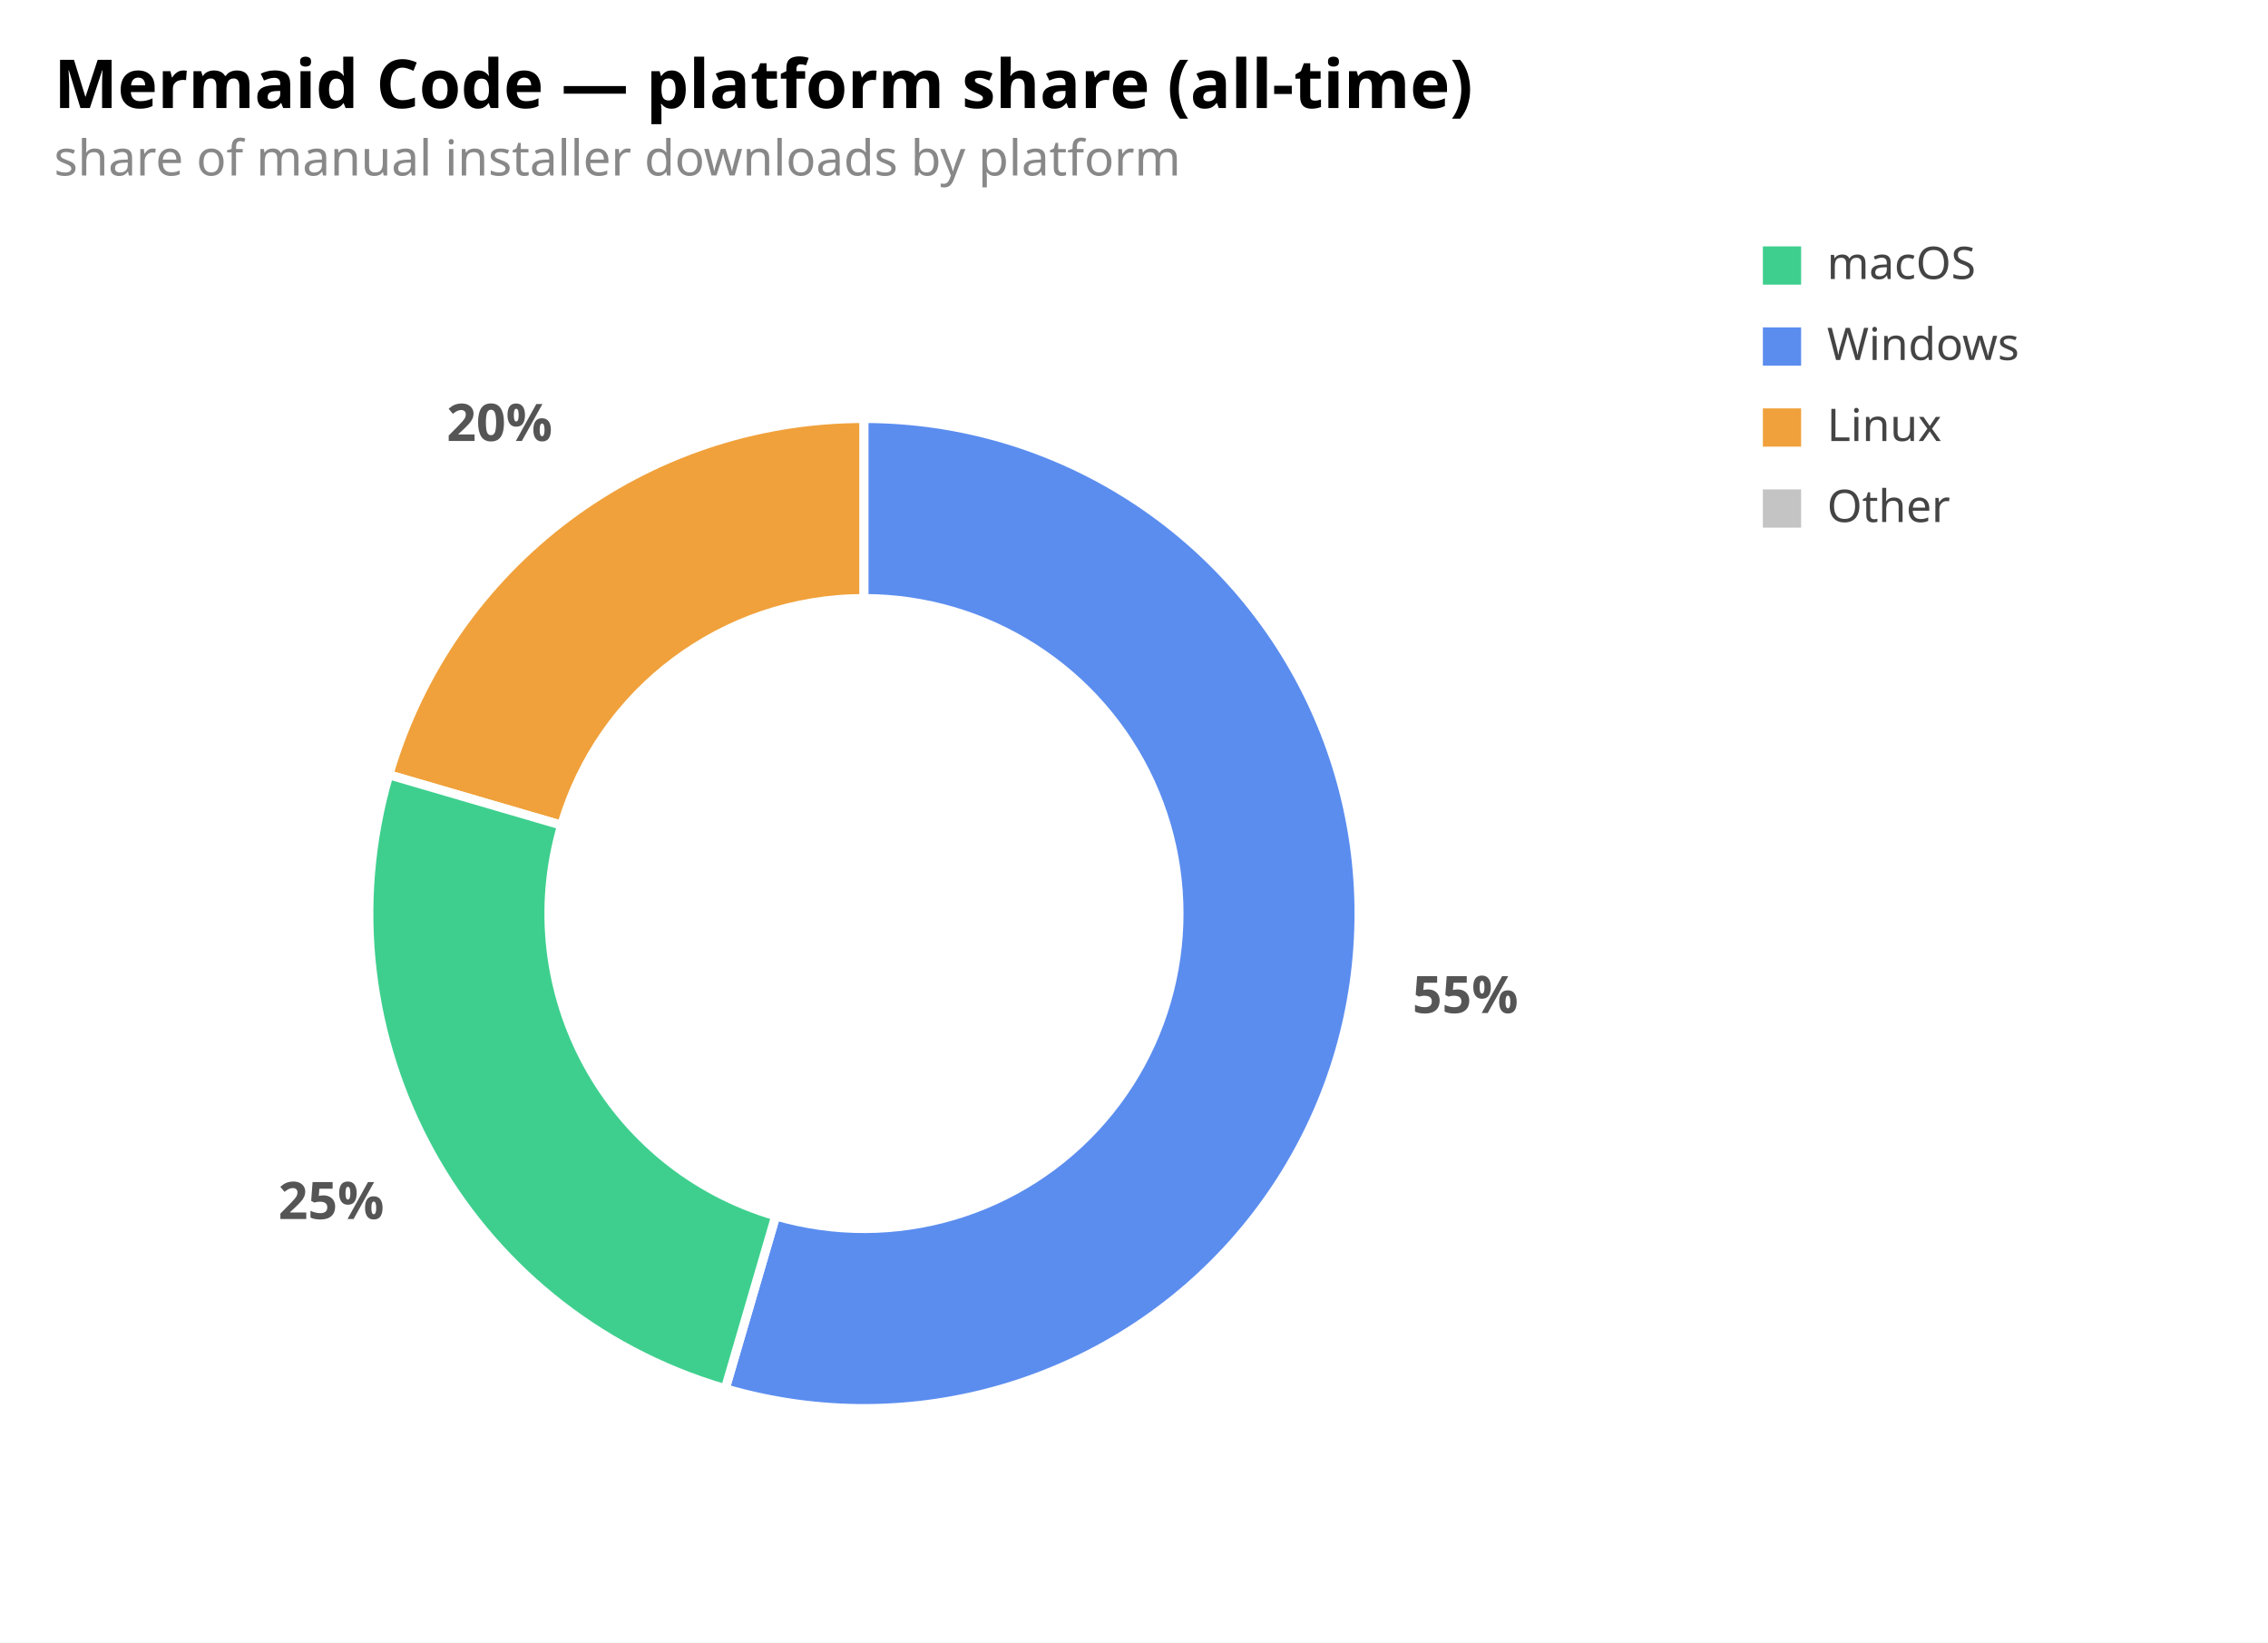
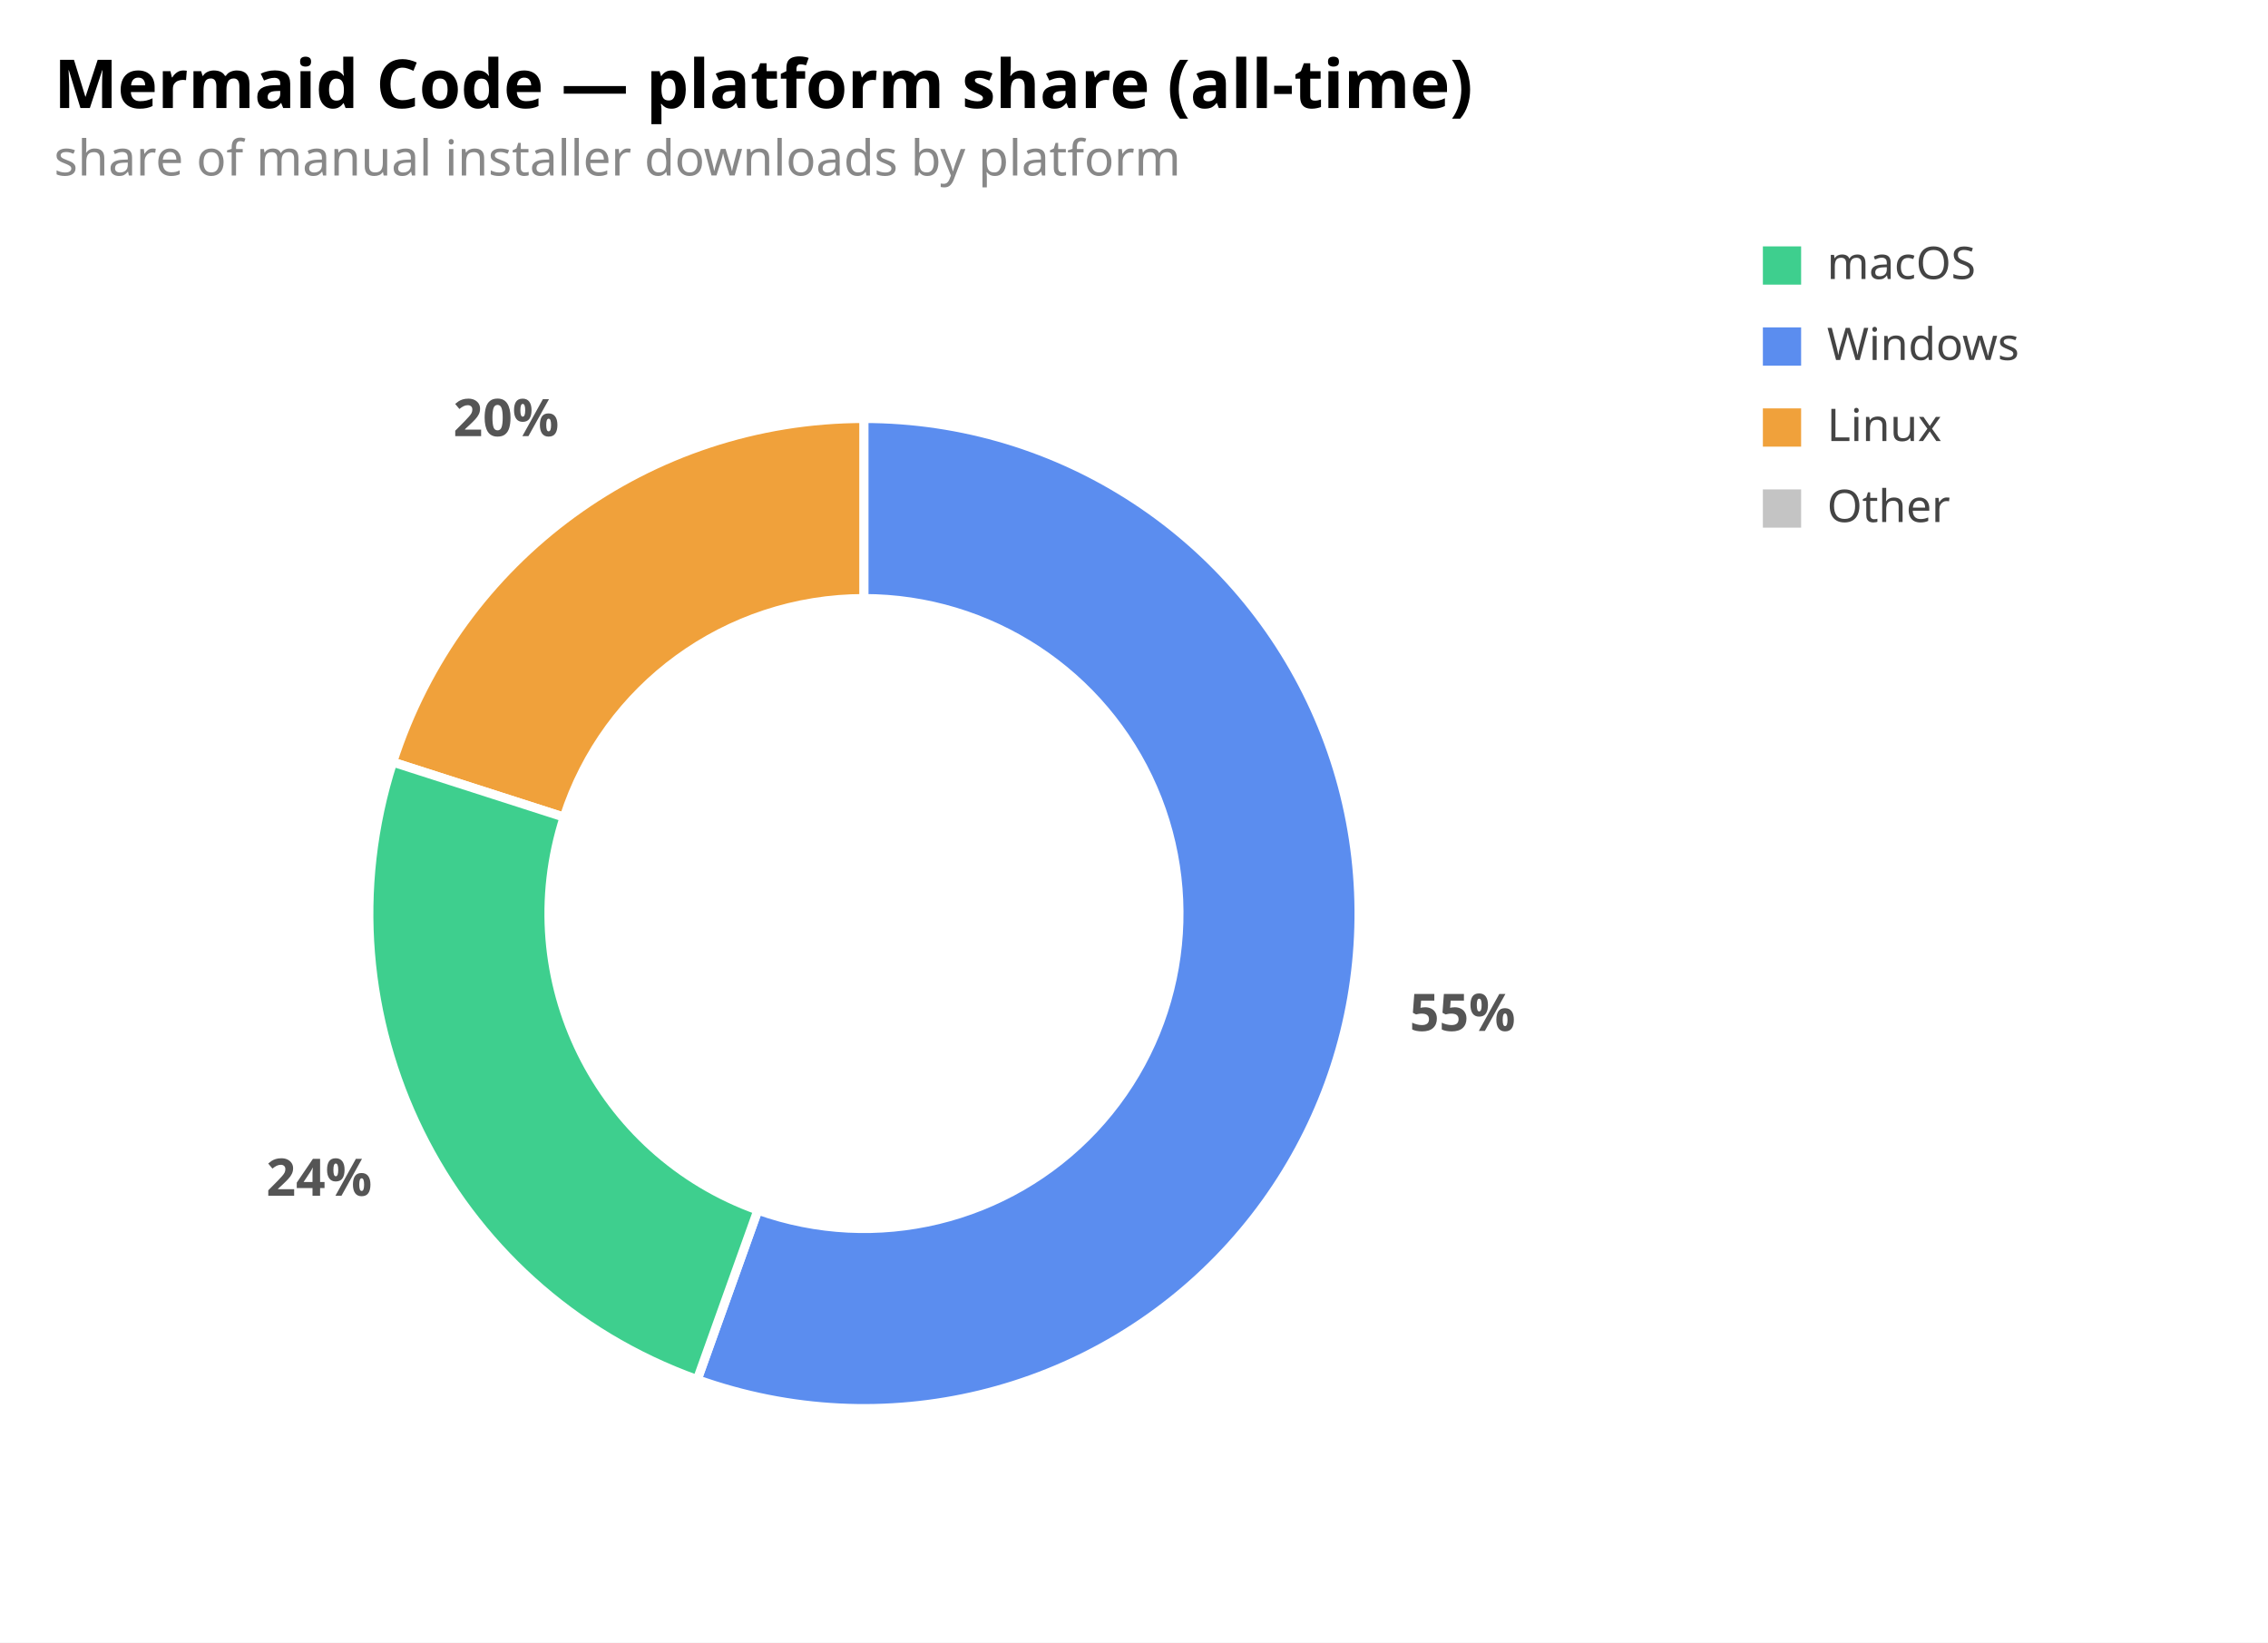
<svg xmlns="http://www.w3.org/2000/svg" version="1.1" class="marks" width="504" height="365" viewBox="0 0 504 365">
  <rect width="504" height="365" fill="white" />
  <g fill="none" stroke-miterlimit="4" transform="translate(12,53)">
    <g class="mark-group role-frame root" role="graphics-object" aria-roledescription="group mark container">
      <g transform="translate(0,0)">
        <path class="background" aria-hidden="true" d="M0,0h360v300h-360Z" />
        <g>
          <g class="mark-arc role-mark layer_0_marks" role="graphics-object" aria-roledescription="arc mark container">
-             <path aria-label="downloads: 77; platform: Linux" role="graphics-symbol" aria-roledescription="arc mark" transform="translate(180,150)" d="M0,-110A110,110,0,0,0,-105.591,-30.83L-67.194,-19.619A70,70,0,0,1,0,-70Z" fill="#f0a13b" stroke="white" stroke-width="2" />
-             <path aria-label="downloads: 205; platform: Windows" role="graphics-symbol" aria-roledescription="arc mark" transform="translate(180,150)" d="M-30.83,105.591A110,110,0,1,0,0,-110L0,-70A70,70,0,1,1,-19.619,67.194Z" fill="#5b8def" stroke="white" stroke-width="2" />
-             <path aria-label="downloads: 94; platform: macOS" role="graphics-symbol" aria-roledescription="arc mark" transform="translate(180,150)" d="M-105.591,-30.83A110,110,0,0,0,-30.83,105.591L-19.619,67.194A70,70,0,0,1,-67.194,-19.619Z" fill="#3ecf8e" stroke="white" stroke-width="2" />
+             <path aria-label="downloads: 77; platform: Linux" role="graphics-symbol" aria-roledescription="arc mark" transform="translate(180,150)" d="M0,-110A110,110,0,0,0,-104.727,-33.649L-66.644,-21.413A70,70,0,0,1,0,-70Z" fill="#f0a13b" stroke="white" stroke-width="2" />
+             <path aria-label="downloads: 213; platform: Windows" role="graphics-symbol" aria-roledescription="arc mark" transform="translate(180,150)" d="M-37.058,103.57A110,110,0,1,0,0,-110L0,-70A70,70,0,1,1,-23.582,65.908Z" fill="#5b8def" stroke="white" stroke-width="2" />
+             <path aria-label="downloads: 94; platform: macOS" role="graphics-symbol" aria-roledescription="arc mark" transform="translate(180,150)" d="M-104.727,-33.649A110,110,0,0,0,-37.058,103.57L-23.582,65.908A70,70,0,0,1,-66.644,-21.413Z" fill="#3ecf8e" stroke="white" stroke-width="2" />
          </g>
          <g class="mark-text role-mark layer_1_marks" role="graphics-object" aria-roledescription="text mark container">
-             <text aria-label="downloads: 77; platform: Linux; frac: 20%" role="graphics-symbol" aria-roledescription="text mark" text-anchor="middle" transform="translate(99.01545,44.98841)" font-family="sans-serif" font-size="11.5px" font-weight="600" fill="#555" opacity="1">20%</text>
-             <text aria-label="downloads: 205; platform: Windows; frac: 55%" role="graphics-symbol" aria-roledescription="text mark" text-anchor="middle" transform="translate(313.6404,172.111)" font-family="sans-serif" font-size="11.5px" font-weight="600" fill="#555" opacity="1">55%</text>
-             <text aria-label="downloads: 94; platform: macOS; frac: 25%" role="graphics-symbol" aria-roledescription="text mark" text-anchor="middle" transform="translate(61.61176,217.8785)" font-family="sans-serif" font-size="11.5px" font-weight="600" fill="#555" opacity="1">25%</text>
+             <text aria-label="downloads: 77; platform: Linux; frac: 20%" role="graphics-symbol" aria-roledescription="text mark" text-anchor="middle" transform="translate(100.4704,43.91269)" font-family="sans-serif" font-size="11.5px" font-weight="600" fill="#555" opacity="1">20%</text>
+             <text aria-label="downloads: 213; platform: Windows; frac: 55%" role="graphics-symbol" aria-roledescription="text mark" text-anchor="middle" transform="translate(313.0125,176.0799)" font-family="sans-serif" font-size="11.5px" font-weight="600" fill="#555" opacity="1">55%</text>
+             <text aria-label="downloads: 94; platform: macOS; frac: 24%" role="graphics-symbol" aria-roledescription="text mark" text-anchor="middle" transform="translate(58.92218,212.709)" font-family="sans-serif" font-size="11.5px" font-weight="600" fill="#555" opacity="1">24%</text>
          </g>
          <g class="mark-group role-legend" role="graphics-symbol" aria-roledescription="legend" aria-label="Symbol legend for fill color with 4 values: macOS, Windows, Linux, Other">
            <g transform="translate(378,0)">
              <path class="background" aria-hidden="true" d="M0,0h72v68h-72Z" pointer-events="none" />
              <g>
                <g class="mark-group role-legend-entry">
                  <g transform="translate(0,0)">
                    <path class="background" aria-hidden="true" d="M0,0h0v0h0Z" pointer-events="none" />
                    <g>
                      <g class="mark-group role-scope" role="graphics-object" aria-roledescription="group mark container">
                        <g transform="translate(0,0)">
                          <path class="background" aria-hidden="true" d="M0,0h72v14h-72Z" pointer-events="none" opacity="1" />
                          <g>
                            <g class="mark-symbol role-legend-symbol" pointer-events="none">
                              <path transform="translate(6,6)" d="M-5,-5h10v10h-10Z" fill="#3ecf8e" stroke="white" stroke-width="1.5" opacity="1" />
                            </g>
                            <g class="mark-text role-legend-label" pointer-events="none">
                              <text text-anchor="start" transform="translate(16,9)" font-family="sans-serif" font-size="10px" fill="#444" opacity="1">macOS</text>
                            </g>
                          </g>
                          <path class="foreground" aria-hidden="true" d="" pointer-events="none" display="none" />
                        </g>
                        <g transform="translate(0,18)">
                          <path class="background" aria-hidden="true" d="M0,0h72v14h-72Z" pointer-events="none" opacity="1" />
                          <g>
                            <g class="mark-symbol role-legend-symbol" pointer-events="none">
                              <path transform="translate(6,6)" d="M-5,-5h10v10h-10Z" fill="#5b8def" stroke="white" stroke-width="1.5" opacity="1" />
                            </g>
                            <g class="mark-text role-legend-label" pointer-events="none">
                              <text text-anchor="start" transform="translate(16,9)" font-family="sans-serif" font-size="10px" fill="#444" opacity="1">Windows</text>
                            </g>
                          </g>
                          <path class="foreground" aria-hidden="true" d="" pointer-events="none" display="none" />
                        </g>
                        <g transform="translate(0,36)">
                          <path class="background" aria-hidden="true" d="M0,0h72v14h-72Z" pointer-events="none" opacity="1" />
                          <g>
                            <g class="mark-symbol role-legend-symbol" pointer-events="none">
                              <path transform="translate(6,6)" d="M-5,-5h10v10h-10Z" fill="#f0a13b" stroke="white" stroke-width="1.5" opacity="1" />
                            </g>
                            <g class="mark-text role-legend-label" pointer-events="none">
                              <text text-anchor="start" transform="translate(16,9)" font-family="sans-serif" font-size="10px" fill="#444" opacity="1">Linux</text>
                            </g>
                          </g>
                          <path class="foreground" aria-hidden="true" d="" pointer-events="none" display="none" />
                        </g>
                        <g transform="translate(0,54)">
                          <path class="background" aria-hidden="true" d="M0,0h72v14h-72Z" pointer-events="none" opacity="1" />
                          <g>
                            <g class="mark-symbol role-legend-symbol" pointer-events="none">
                              <path transform="translate(6,6)" d="M-5,-5h10v10h-10Z" fill="#c4c4c4" stroke="white" stroke-width="1.5" opacity="1" />
                            </g>
                            <g class="mark-text role-legend-label" pointer-events="none">
                              <text text-anchor="start" transform="translate(16,9)" font-family="sans-serif" font-size="10px" fill="#444" opacity="1">Other</text>
                            </g>
                          </g>
                          <path class="foreground" aria-hidden="true" d="" pointer-events="none" display="none" />
                        </g>
                      </g>
                    </g>
                    <path class="foreground" aria-hidden="true" d="" pointer-events="none" display="none" />
                  </g>
                </g>
              </g>
              <path class="foreground" aria-hidden="true" d="" pointer-events="none" display="none" />
            </g>
          </g>
          <g class="mark-group role-title">
            <g transform="translate(0,-41)">
              <path class="background" aria-hidden="true" d="M0,0h0v0h0Z" pointer-events="none" />
              <g>
                <g class="mark-text role-title-text" role="graphics-symbol" aria-roledescription="title" aria-label="Title text 'Mermaid Code — platform share (all-time)'" pointer-events="none">
                  <text text-anchor="start" transform="translate(0,12)" font-family="sans-serif" font-size="15px" font-weight="600" fill="#000" opacity="1">Mermaid Code — platform share (all-time)</text>
                </g>
                <g class="mark-text role-title-subtitle" role="graphics-symbol" aria-roledescription="subtitle" aria-label="Subtitle text 'share of manual installer downloads by platform'" pointer-events="none">
                  <text text-anchor="start" transform="translate(0,27)" font-family="sans-serif" font-size="11px" fill="#888" opacity="1">share of manual installer downloads by platform</text>
                </g>
              </g>
              <path class="foreground" aria-hidden="true" d="" pointer-events="none" display="none" />
            </g>
          </g>
        </g>
        <path class="foreground" aria-hidden="true" d="" display="none" />
      </g>
    </g>
  </g>
</svg>
